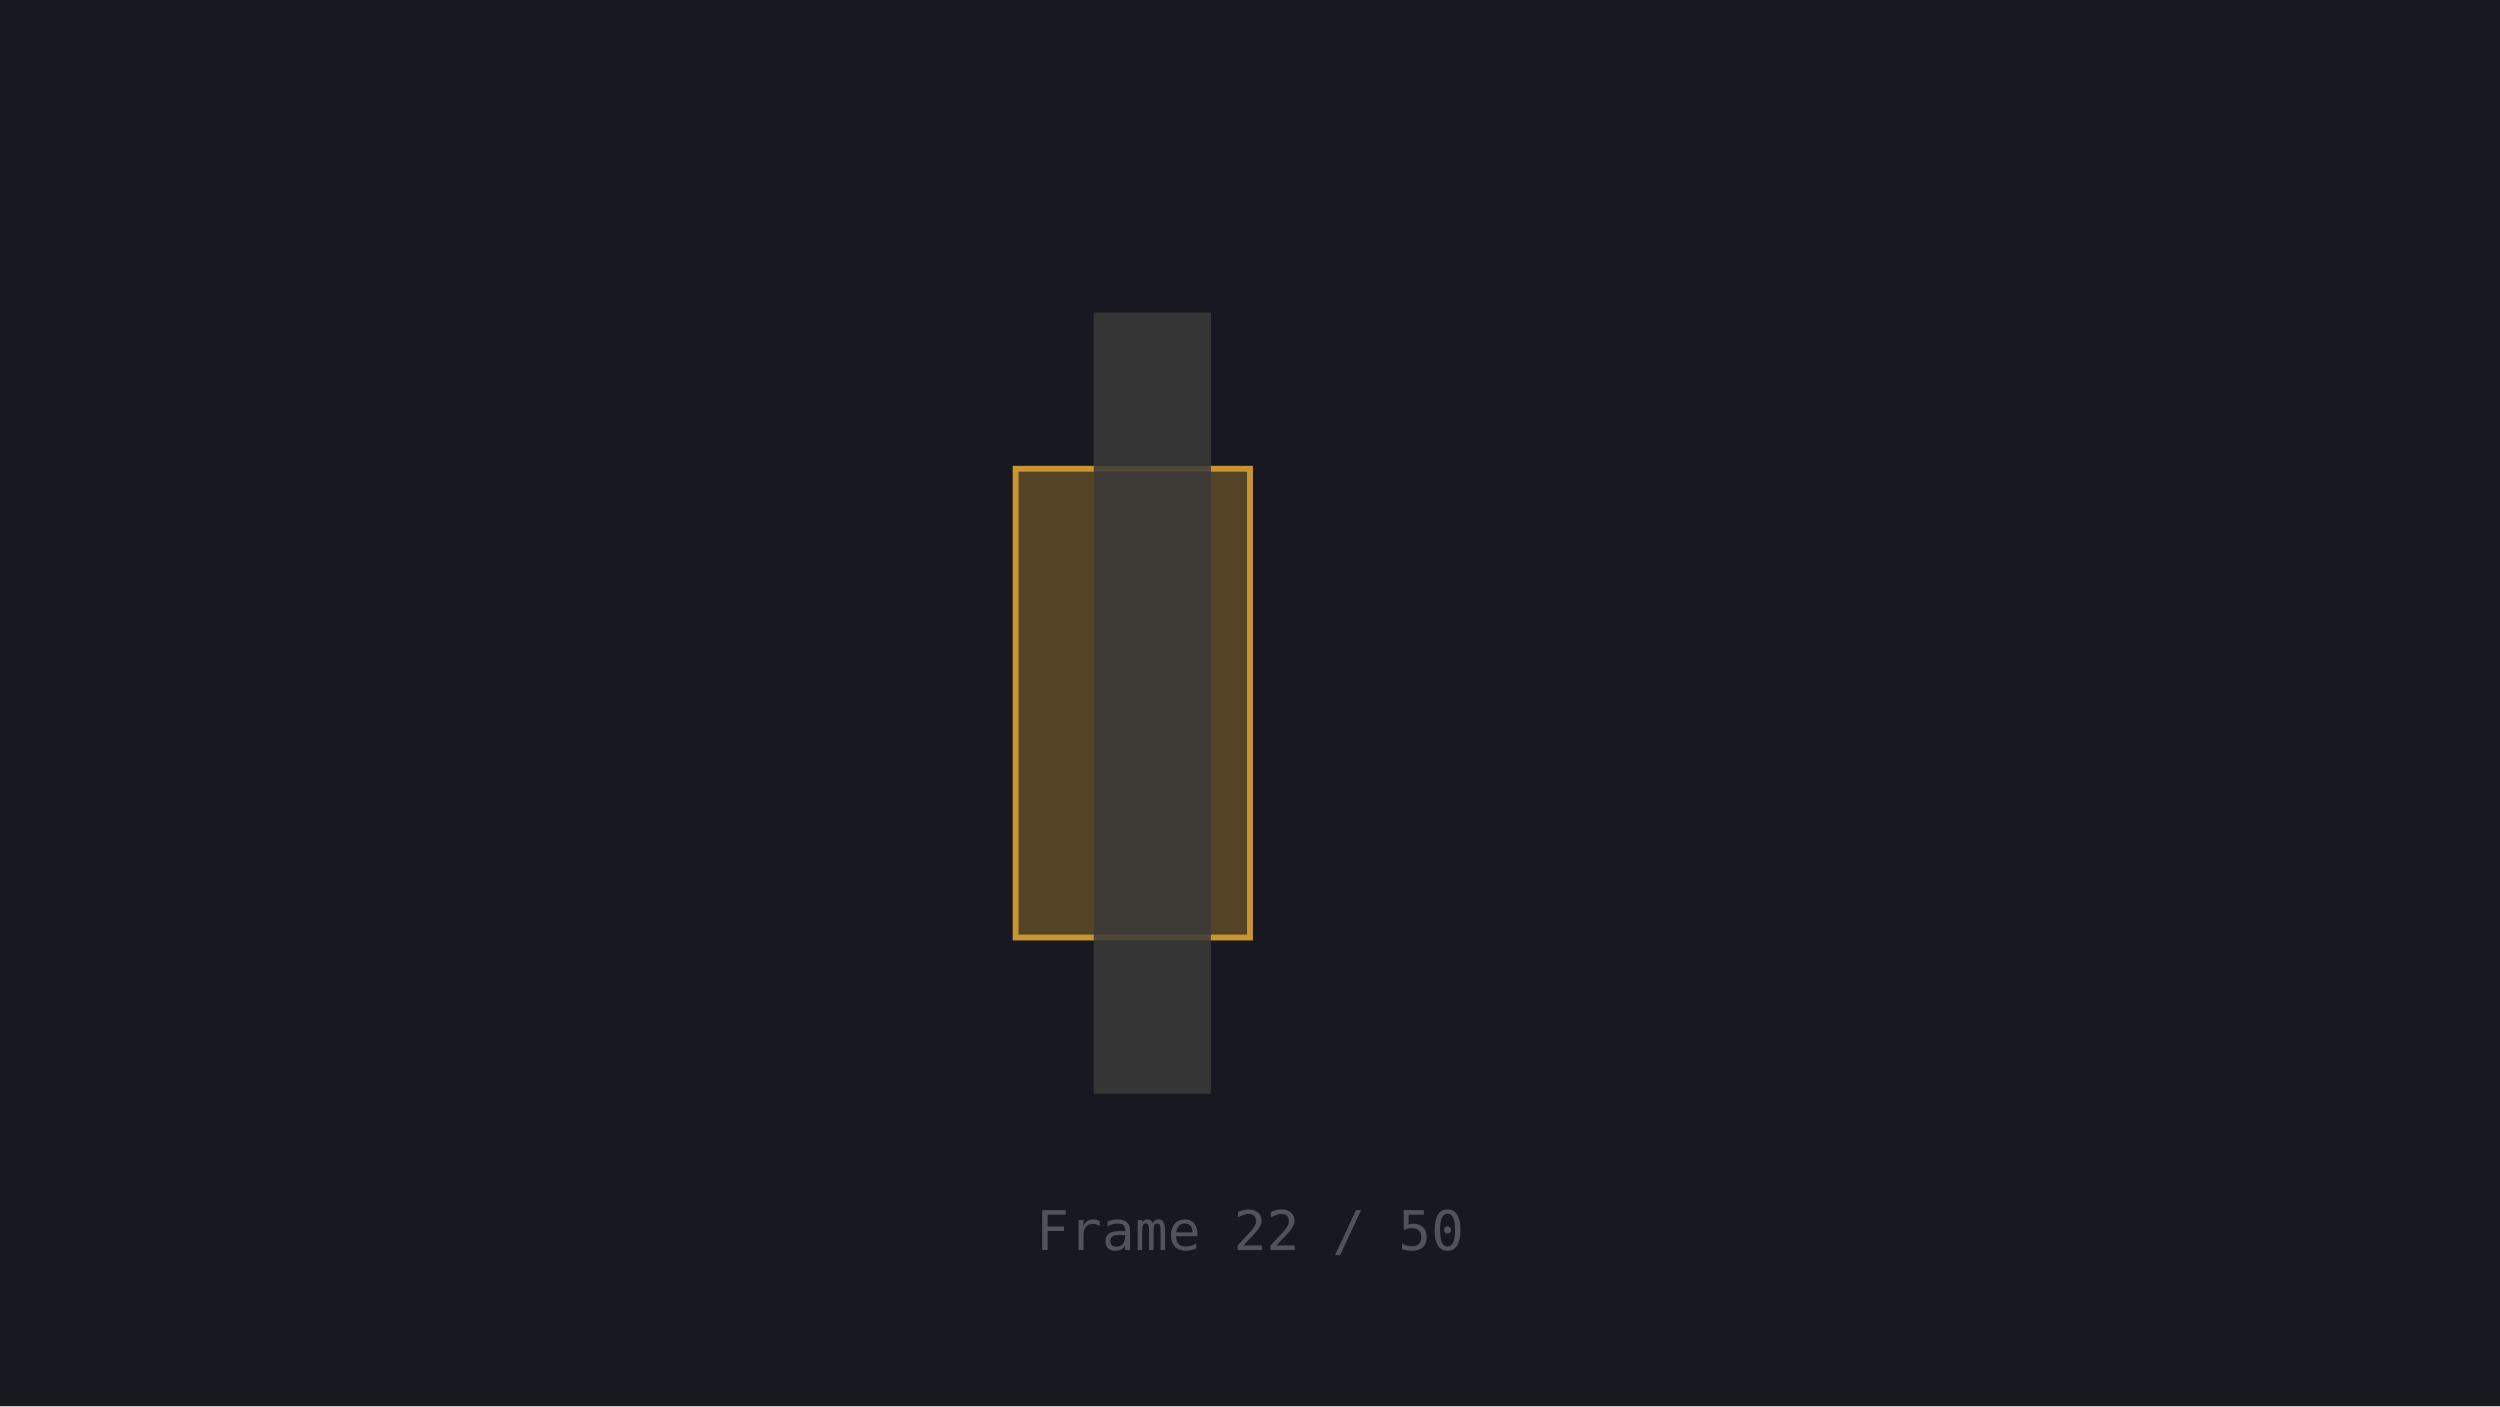
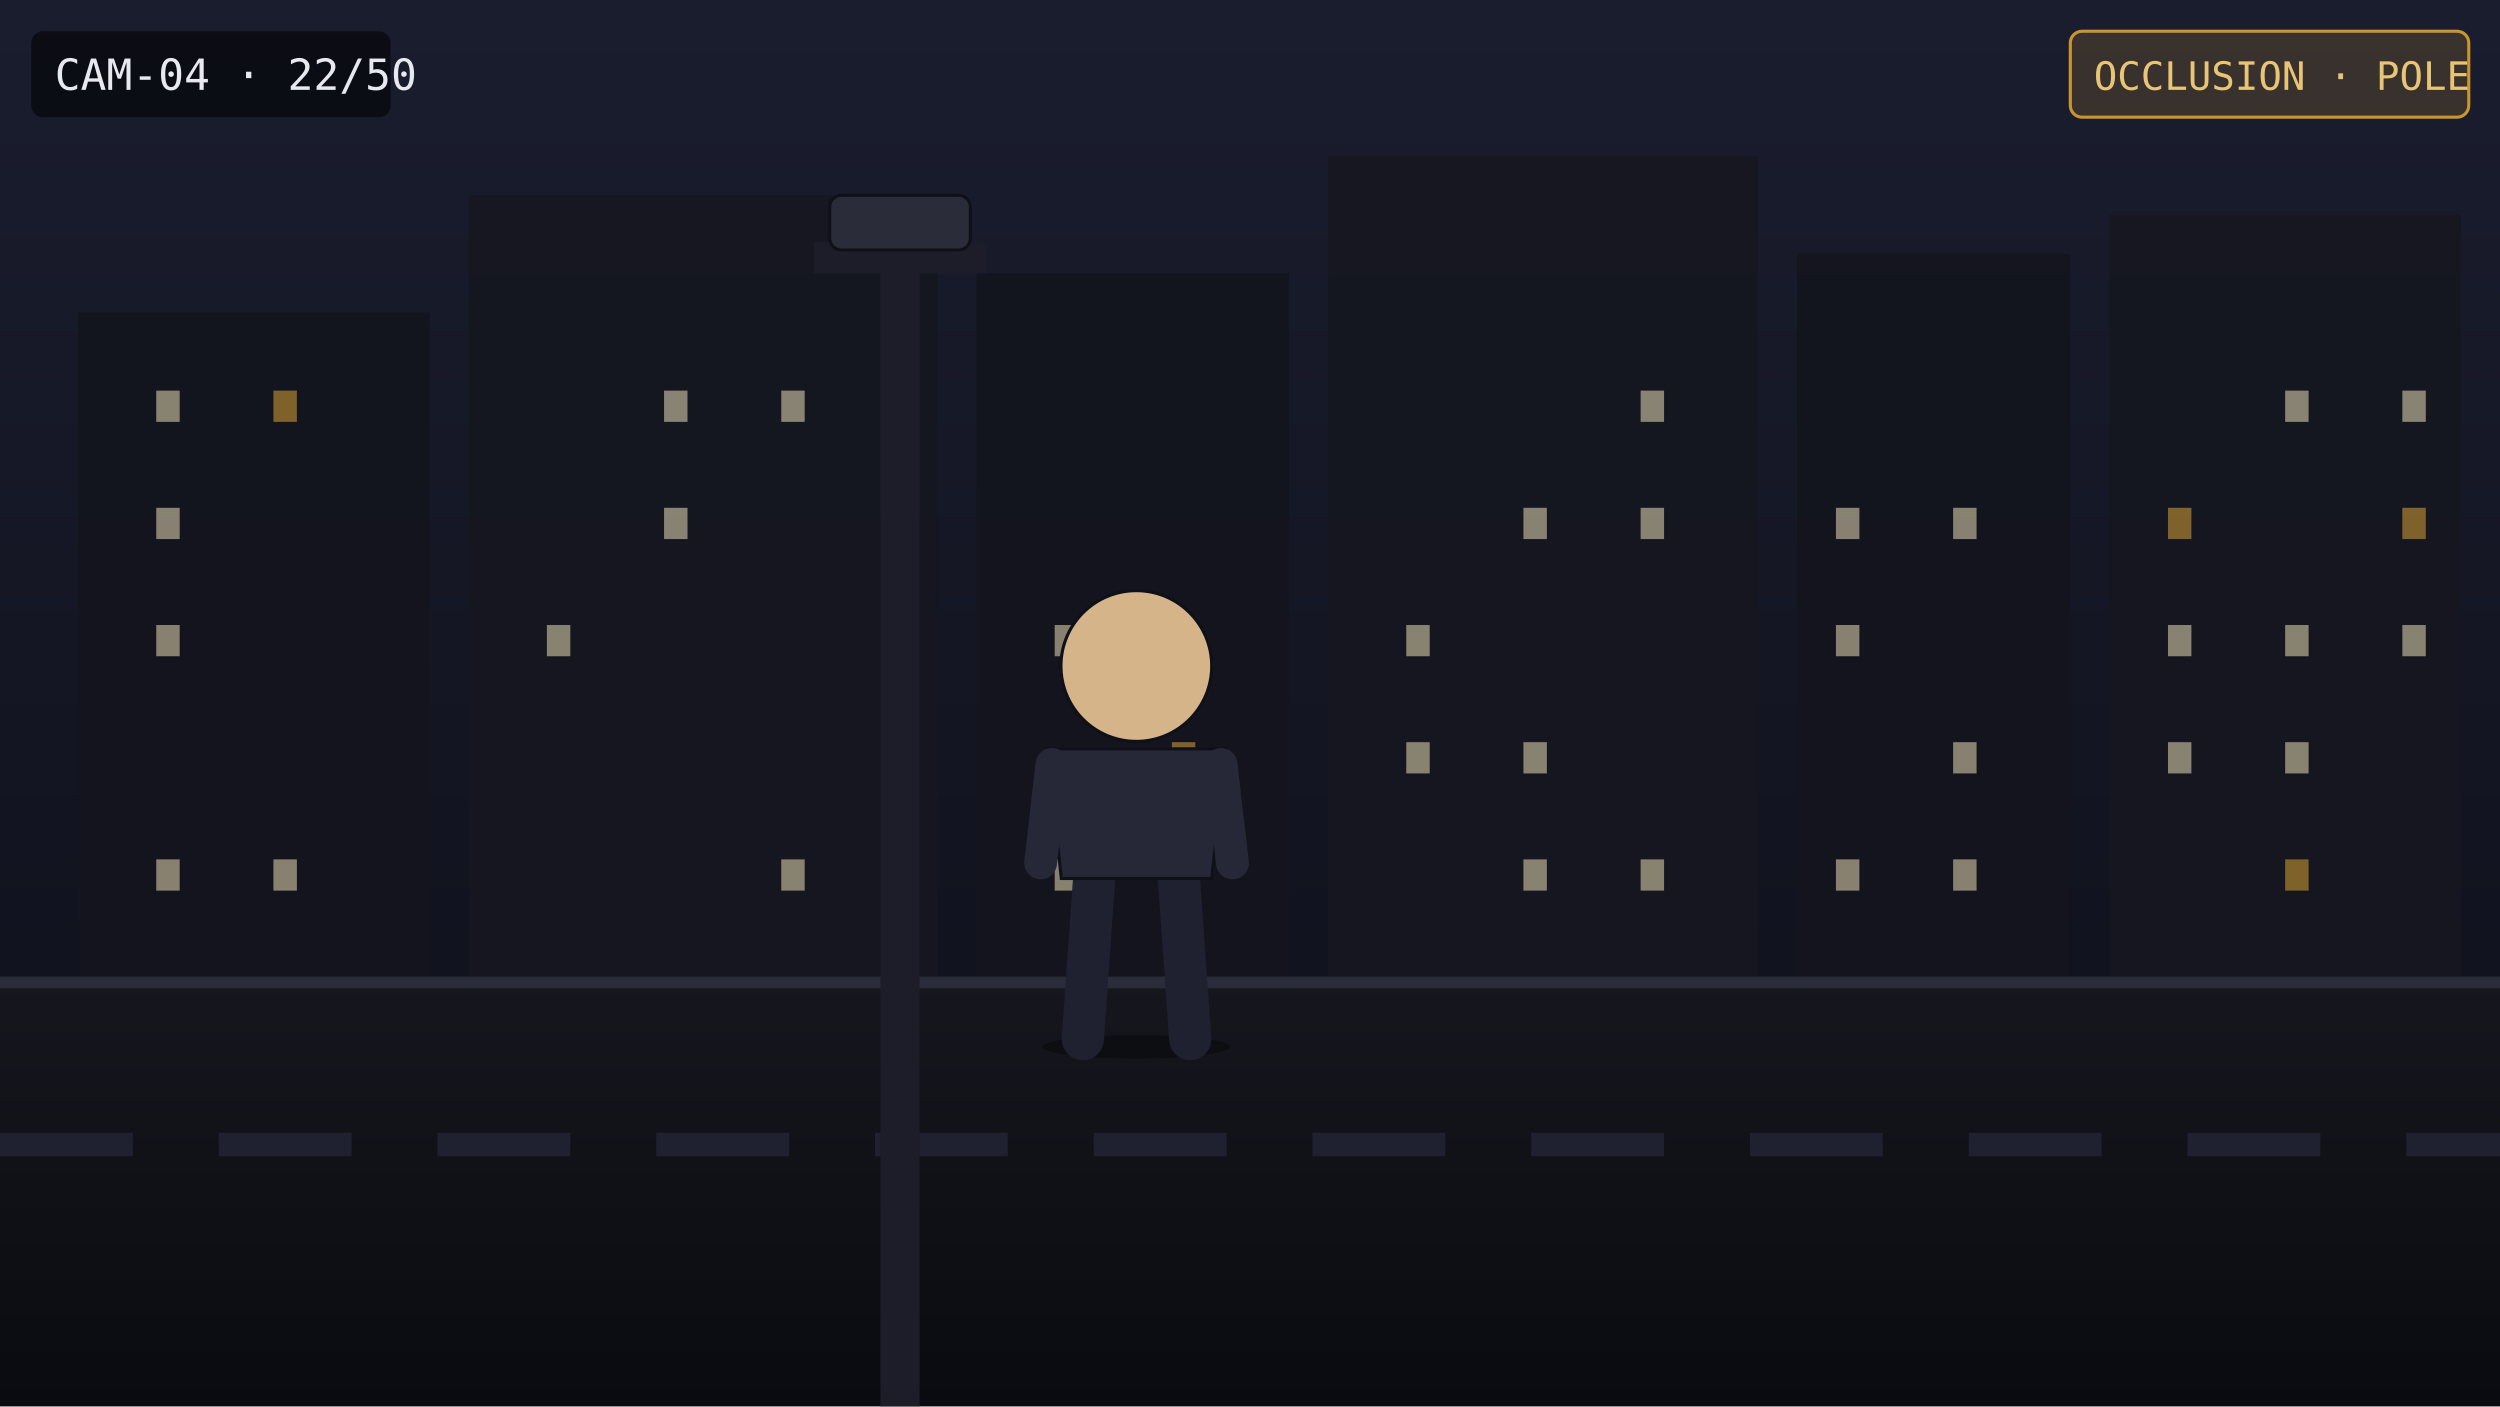
- <svg xmlns="http://www.w3.org/2000/svg" width="640" height="360" viewBox="0 0 640 360">
-   <rect width="640" height="360" fill="#181820" />
-   <rect x="260" y="120" width="60" height="120" fill="rgba(196,149,48,0.35)" stroke="#c89530" stroke-width="1.5" />
-   <rect x="280" y="80" width="30" height="200" fill="#3a3a3a" opacity="0.85" />
-   <text x="320" y="320" text-anchor="middle" font-family="monospace" font-size="14" fill="#52525b">Frame 22 / 50</text>
+ <svg xmlns="http://www.w3.org/2000/svg" width="640" height="360" viewBox="0 0 640 360" role="img" aria-label="Frame 22 / 50 — surveillance urbaine">
+   <defs>
+     <linearGradient id="sky" x1="0" y1="0" x2="0" y2="1">
+       <stop offset="0%" stop-color="#1a1d2e" />
+       <stop offset="100%" stop-color="#0d0e18" />
+     </linearGradient>
+     <linearGradient id="ground" x1="0" y1="0" x2="0" y2="1">
+       <stop offset="0%" stop-color="#16171e" />
+       <stop offset="100%" stop-color="#0a0b10" />
+     </linearGradient>
+   </defs>
+   <rect width="640" height="360" fill="url(#sky)" />
+   <g opacity="0.85">
+     <rect x="20" y="80" width="90" height="170" fill="#13141c" />
+     <rect x="120" y="50" width="120" height="200" fill="#15161f" />
+     <rect x="250" y="70" width="80" height="180" fill="#13141c" />
+     <rect x="340" y="40" width="110" height="210" fill="#15161f" />
+     <rect x="460" y="65" width="70" height="185" fill="#13141c" />
+     <rect x="540" y="55" width="90" height="195" fill="#15161f" />
+     <rect x="40" y="100" width="6" height="8" fill="#d6cba8" opacity="0.7" />
+     <rect x="40" y="130" width="6" height="8" fill="#d6cba8" opacity="0.7" />
+     <rect x="40" y="160" width="6" height="8" fill="#d6cba8" opacity="0.7" />
+     <rect x="40" y="220" width="6" height="8" fill="#d6cba8" opacity="0.7" />
+     <rect x="70" y="100" width="6" height="8" fill="#c89530" opacity="0.7" />
+     <rect x="70" y="220" width="6" height="8" fill="#d6cba8" opacity="0.7" />
+     <rect x="140" y="160" width="6" height="8" fill="#d6cba8" opacity="0.7" />
+     <rect x="170" y="100" width="6" height="8" fill="#d6cba8" opacity="0.7" />
+     <rect x="170" y="130" width="6" height="8" fill="#d6cba8" opacity="0.7" />
+     <rect x="200" y="100" width="6" height="8" fill="#d6cba8" opacity="0.7" />
+     <rect x="200" y="220" width="6" height="8" fill="#d6cba8" opacity="0.7" />
+     <rect x="270" y="160" width="6" height="8" fill="#d6cba8" opacity="0.7" />
+     <rect x="270" y="220" width="6" height="8" fill="#d6cba8" opacity="0.7" />
+     <rect x="300" y="160" width="6" height="8" fill="#d6cba8" opacity="0.7" />
+     <rect x="300" y="190" width="6" height="8" fill="#c89530" opacity="0.7" />
+     <rect x="360" y="160" width="6" height="8" fill="#d6cba8" opacity="0.7" />
+     <rect x="360" y="190" width="6" height="8" fill="#d6cba8" opacity="0.7" />
+     <rect x="390" y="130" width="6" height="8" fill="#d6cba8" opacity="0.7" />
+     <rect x="390" y="190" width="6" height="8" fill="#d6cba8" opacity="0.7" />
+     <rect x="390" y="220" width="6" height="8" fill="#d6cba8" opacity="0.7" />
+     <rect x="420" y="100" width="6" height="8" fill="#d6cba8" opacity="0.7" />
+     <rect x="420" y="130" width="6" height="8" fill="#d6cba8" opacity="0.7" />
+     <rect x="420" y="220" width="6" height="8" fill="#d6cba8" opacity="0.7" />
+     <rect x="470" y="130" width="6" height="8" fill="#d6cba8" opacity="0.7" />
+     <rect x="470" y="160" width="6" height="8" fill="#d6cba8" opacity="0.7" />
+     <rect x="470" y="220" width="6" height="8" fill="#d6cba8" opacity="0.7" />
+     <rect x="500" y="130" width="6" height="8" fill="#d6cba8" opacity="0.7" />
+     <rect x="500" y="190" width="6" height="8" fill="#d6cba8" opacity="0.7" />
+     <rect x="500" y="220" width="6" height="8" fill="#d6cba8" opacity="0.7" />
+     <rect x="555" y="130" width="6" height="8" fill="#c89530" opacity="0.7" />
+     <rect x="555" y="160" width="6" height="8" fill="#d6cba8" opacity="0.7" />
+     <rect x="555" y="190" width="6" height="8" fill="#d6cba8" opacity="0.7" />
+     <rect x="585" y="100" width="6" height="8" fill="#d6cba8" opacity="0.7" />
+     <rect x="585" y="160" width="6" height="8" fill="#d6cba8" opacity="0.7" />
+     <rect x="585" y="190" width="6" height="8" fill="#d6cba8" opacity="0.7" />
+     <rect x="585" y="220" width="6" height="8" fill="#c89530" opacity="0.7" />
+     <rect x="615" y="100" width="6" height="8" fill="#d6cba8" opacity="0.7" />
+     <rect x="615" y="130" width="6" height="8" fill="#c89530" opacity="0.7" />
+     <rect x="615" y="160" width="6" height="8" fill="#d6cba8" opacity="0.7" />
+   </g>
+   <rect x="0" y="250" width="640" height="110" fill="url(#ground)" />
+   <rect x="0" y="250" width="640" height="3" fill="#2a2c3a" />
+   <rect x="0" y="290" width="34" height="6" fill="#1f2030" />
+   <rect x="56" y="290" width="34" height="6" fill="#1f2030" />
+   <rect x="112" y="290" width="34" height="6" fill="#1f2030" />
+   <rect x="168" y="290" width="34" height="6" fill="#1f2030" />
+   <rect x="224" y="290" width="34" height="6" fill="#1f2030" />
+   <rect x="280" y="290" width="34" height="6" fill="#1f2030" />
+   <rect x="336" y="290" width="34" height="6" fill="#1f2030" />
+   <rect x="392" y="290" width="34" height="6" fill="#1f2030" />
+   <rect x="448" y="290" width="34" height="6" fill="#1f2030" />
+   <rect x="504" y="290" width="34" height="6" fill="#1f2030" />
+   <rect x="560" y="290" width="34" height="6" fill="#1f2030" />
+   <rect x="616" y="290" width="34" height="6" fill="#1f2030" />
+   <g aria-label="person-1">
+     <ellipse cx="290.9" cy="268.0" rx="24.1" ry="3" fill="rgba(0,0,0,0.35)" />
+     <line x1="280.1" y1="224.9" x2="277.2" y2="266.0" stroke="#1f2030" stroke-width="10.8" stroke-linecap="round" />
+     <line x1="301.8" y1="224.9" x2="304.7" y2="266.0" stroke="#1f2030" stroke-width="10.8" stroke-linecap="round" />
+     <path d="M 271.7 224.9                L 268.1 191.7                L 313.8 191.7                L 310.2 224.9 Z" fill="#262838" stroke="#0f1018" stroke-width="0.8" />
+     <line x1="269.3" y1="195.7" x2="266.4" y2="220.9" stroke="#262838" stroke-width="8.4" stroke-linecap="round" />
+     <line x1="312.6" y1="195.7" x2="315.5" y2="220.9" stroke="#262838" stroke-width="8.4" stroke-linecap="round" />
+     <circle cx="290.9" cy="170.5" r="19.3" fill="#d6b48a" stroke="#0f1018" stroke-width="0.8" />
+   </g>
+   <g aria-label="pole">
+     <rect x="225.4" y="60" width="10" height="300.0" fill="#1c1d28" />
+     <rect x="208.4" y="62" width="44" height="8" fill="#1c1d28" />
+     <rect x="212.4" y="50" width="36" height="14" rx="3" fill="#2a2c3a" stroke="#0f1018" stroke-width="0.8" />
+   </g>
+   <g>
+     <rect x="8" y="8" width="92" height="22" rx="3" fill="rgba(0,0,0,0.55)" />
+     <text x="14" y="23" font-family="monospace" font-size="11" fill="#e8e8ef">CAM-04 · 22/50</text>
+     <rect x="530" y="8" width="102" height="22" rx="3" fill="rgba(200,149,48,0.18)" stroke="#c89530" stroke-width="0.8" />
+     <text x="536" y="23" font-family="monospace" font-size="10" fill="#e8c576">OCCLUSION · POLE</text>
+   </g>
</svg>
